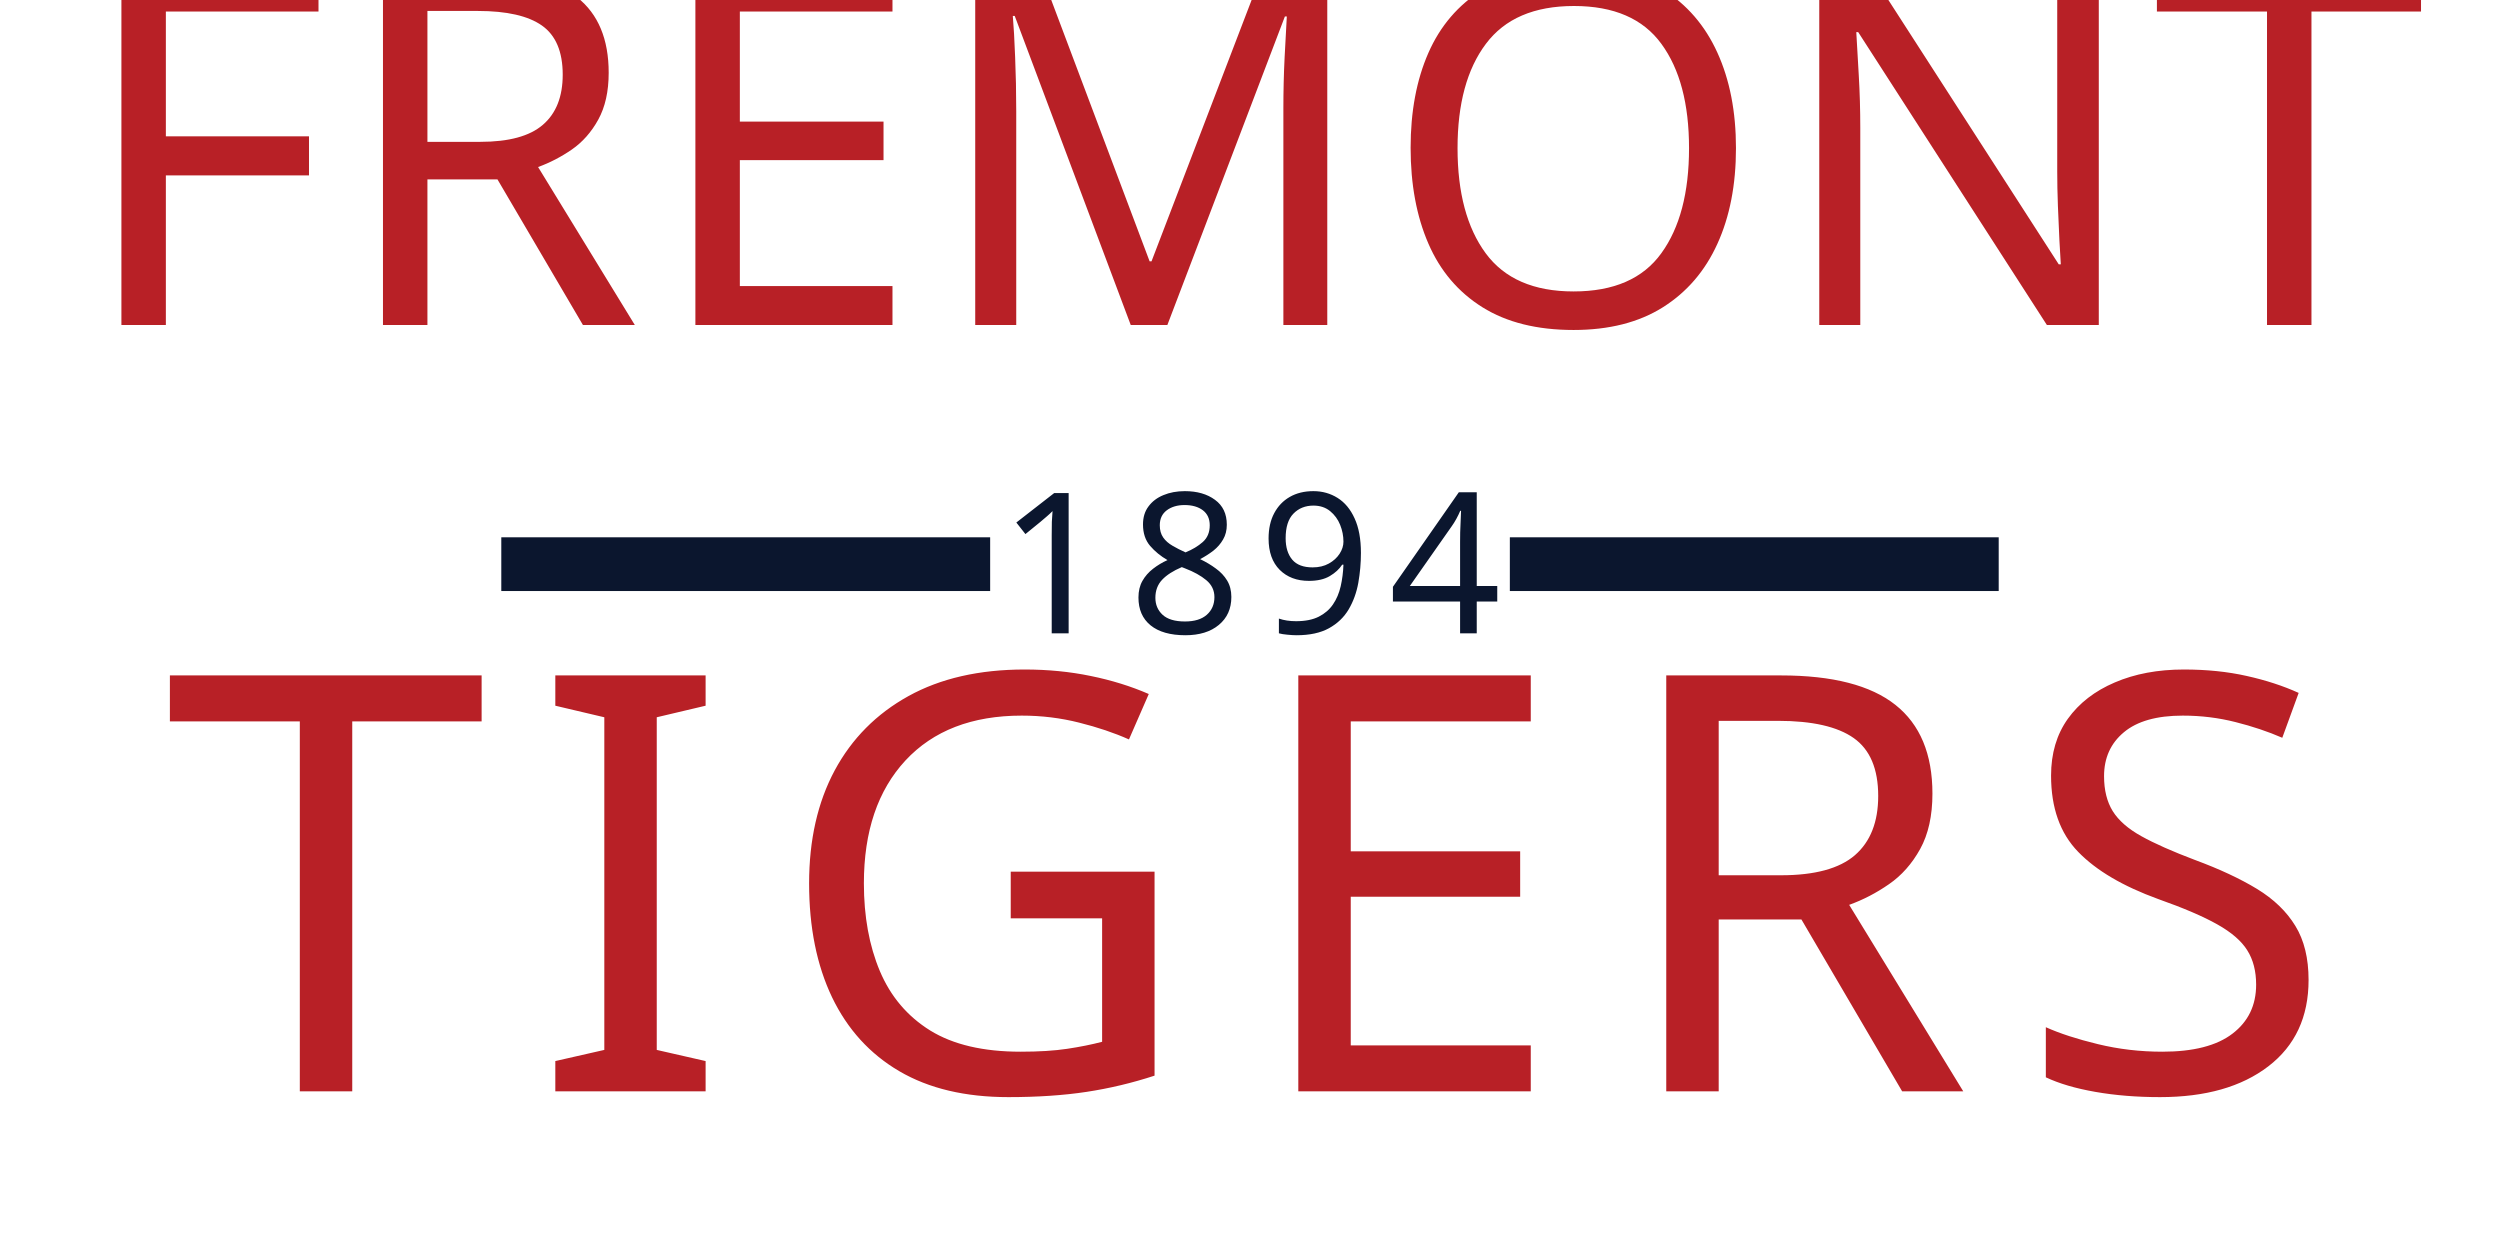
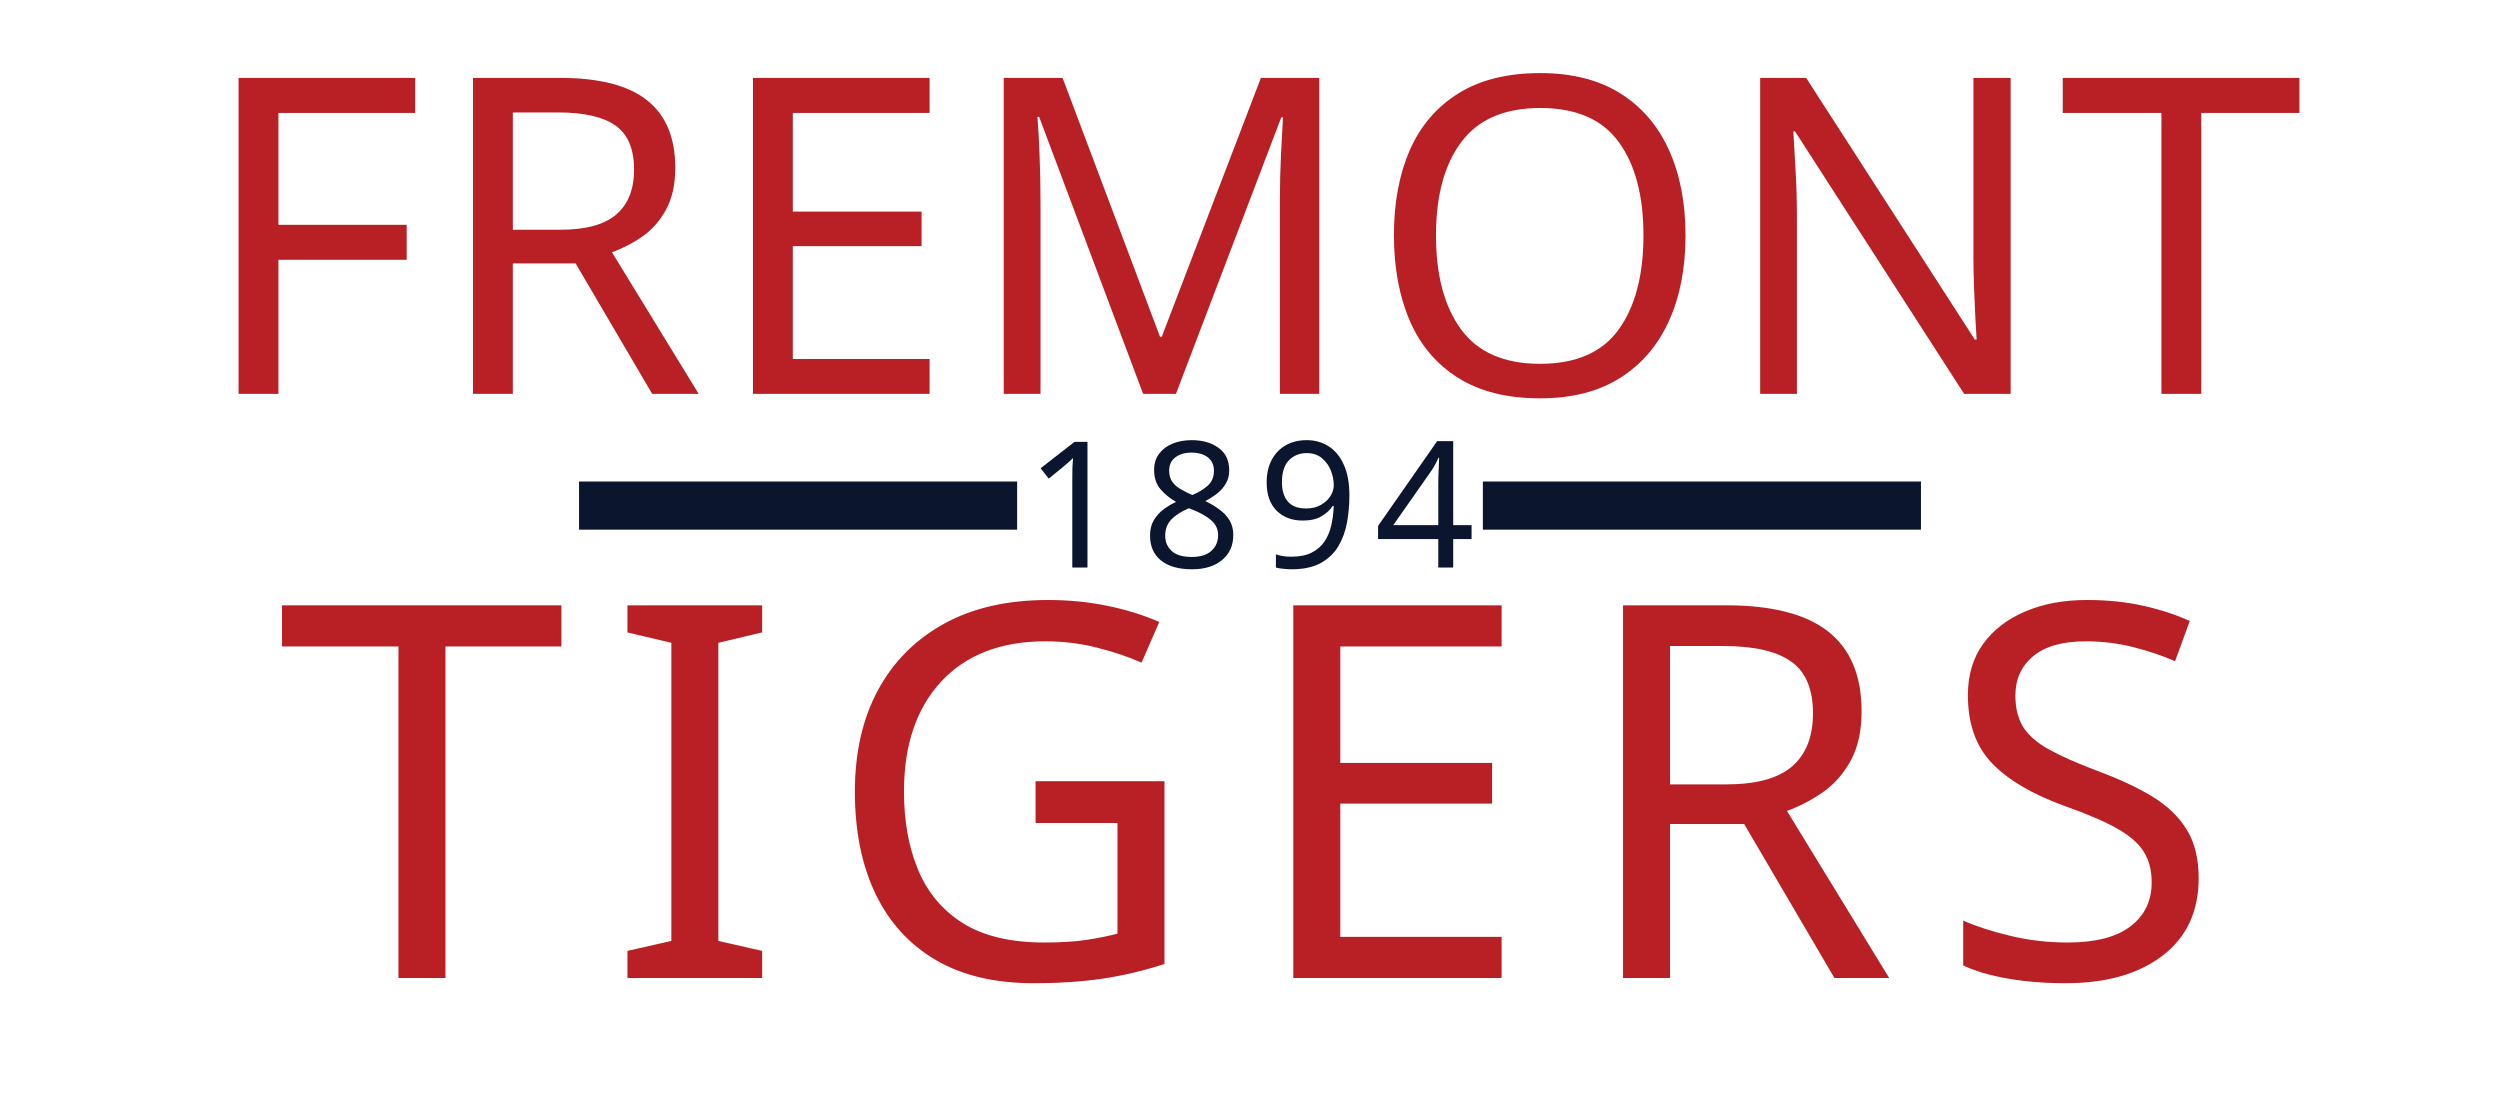
<svg xmlns="http://www.w3.org/2000/svg" version="1.1" id="layout" data-colorable="special_text" preserveAspectRatio="xMidYMid meet">
  <svg viewBox="0 0 180 140" y="3.5%">
    <defs>
      <style type="text/css">
                
				#layout svg {
					overflow: visible;
				}
                        @font-face {
                    font-family: 'heritage';
                    src: url('http://richardsonsports.com/customizer/fonts/bebaskai-regular.woff') format('woff');
                    font-weight: normal;
                    font-style: normal;
                }
		
            </style>
    </defs>
    <svg id="graphic-1" x="0px" y="52px" viewBox="0 0 170 13" height="13px" preserveAspectRatio="xMidYMid meet" class="draggable" xml:space="preserve" data-colorable="graphic" version="1.1">
      <path id="color-1" class="drag-target color-1" fill="#0B162E" d="M55.5,4.1h-55.5v6.1h55.5z" />
    </svg>
    <svg id="graphic-2" x="0px" y="52px" viewBox="0 0 170 13" height="13px" preserveAspectRatio="xMidYMid meet" class="draggable" xml:space="preserve" data-colorable="graphic" version="1.1">
      <path id="color-1" class="drag-target color-1" fill="#0B162E" d="M170,10.2h-55.5v-6.1h55.5z" />
    </svg>
-     <svg id="top_text-wrapper" class="draggable" y="32" height="60px" preserveAspectRatio="xMidYMin meet">
+     <svg id="top_text-wrapper" class="draggable" y="45" height="60px" preserveAspectRatio="xMidYMin meet">
      <text id="top_text" data-name="top_text" data-text-max="10" class="top_text text drag-target scalable" x="50%" text-anchor="middle" fill="#B82026" font-family="heritage" font-size="56.06px" data-font-max="56.06" letter-spacing="0.6">FREMONT</text>
    </svg>
    <svg id="year_text-wrapper" class="draggable" y="67" preserveAspectRatio="xMidYMid meet" height="25.5px">
      <text id="year_text" data-name="year_text" data-text-max="4" class="year_text text drag-target scalable" x="50%" text-anchor="middle" fill="#0B162E" font-family="heritage" font-size="22.3px" data-font-max="22.3" letter-spacing="2">1894</text>
    </svg>
    <svg id="bottom_text-wrapper" class="draggable" y="119" height="72px" preserveAspectRatio="xMidYMin meet">
      <text id="bottom_text" data-name="bottom_text" data-text-max="10" class="bottom_text text drag-target scalable" x="50%" text-anchor="middle" fill="#B82026" font-family="heritage" font-size="66.14px" data-font-max="66.14" letter-spacing="5">TIGERS</text>
    </svg>
  </svg>
</svg>
